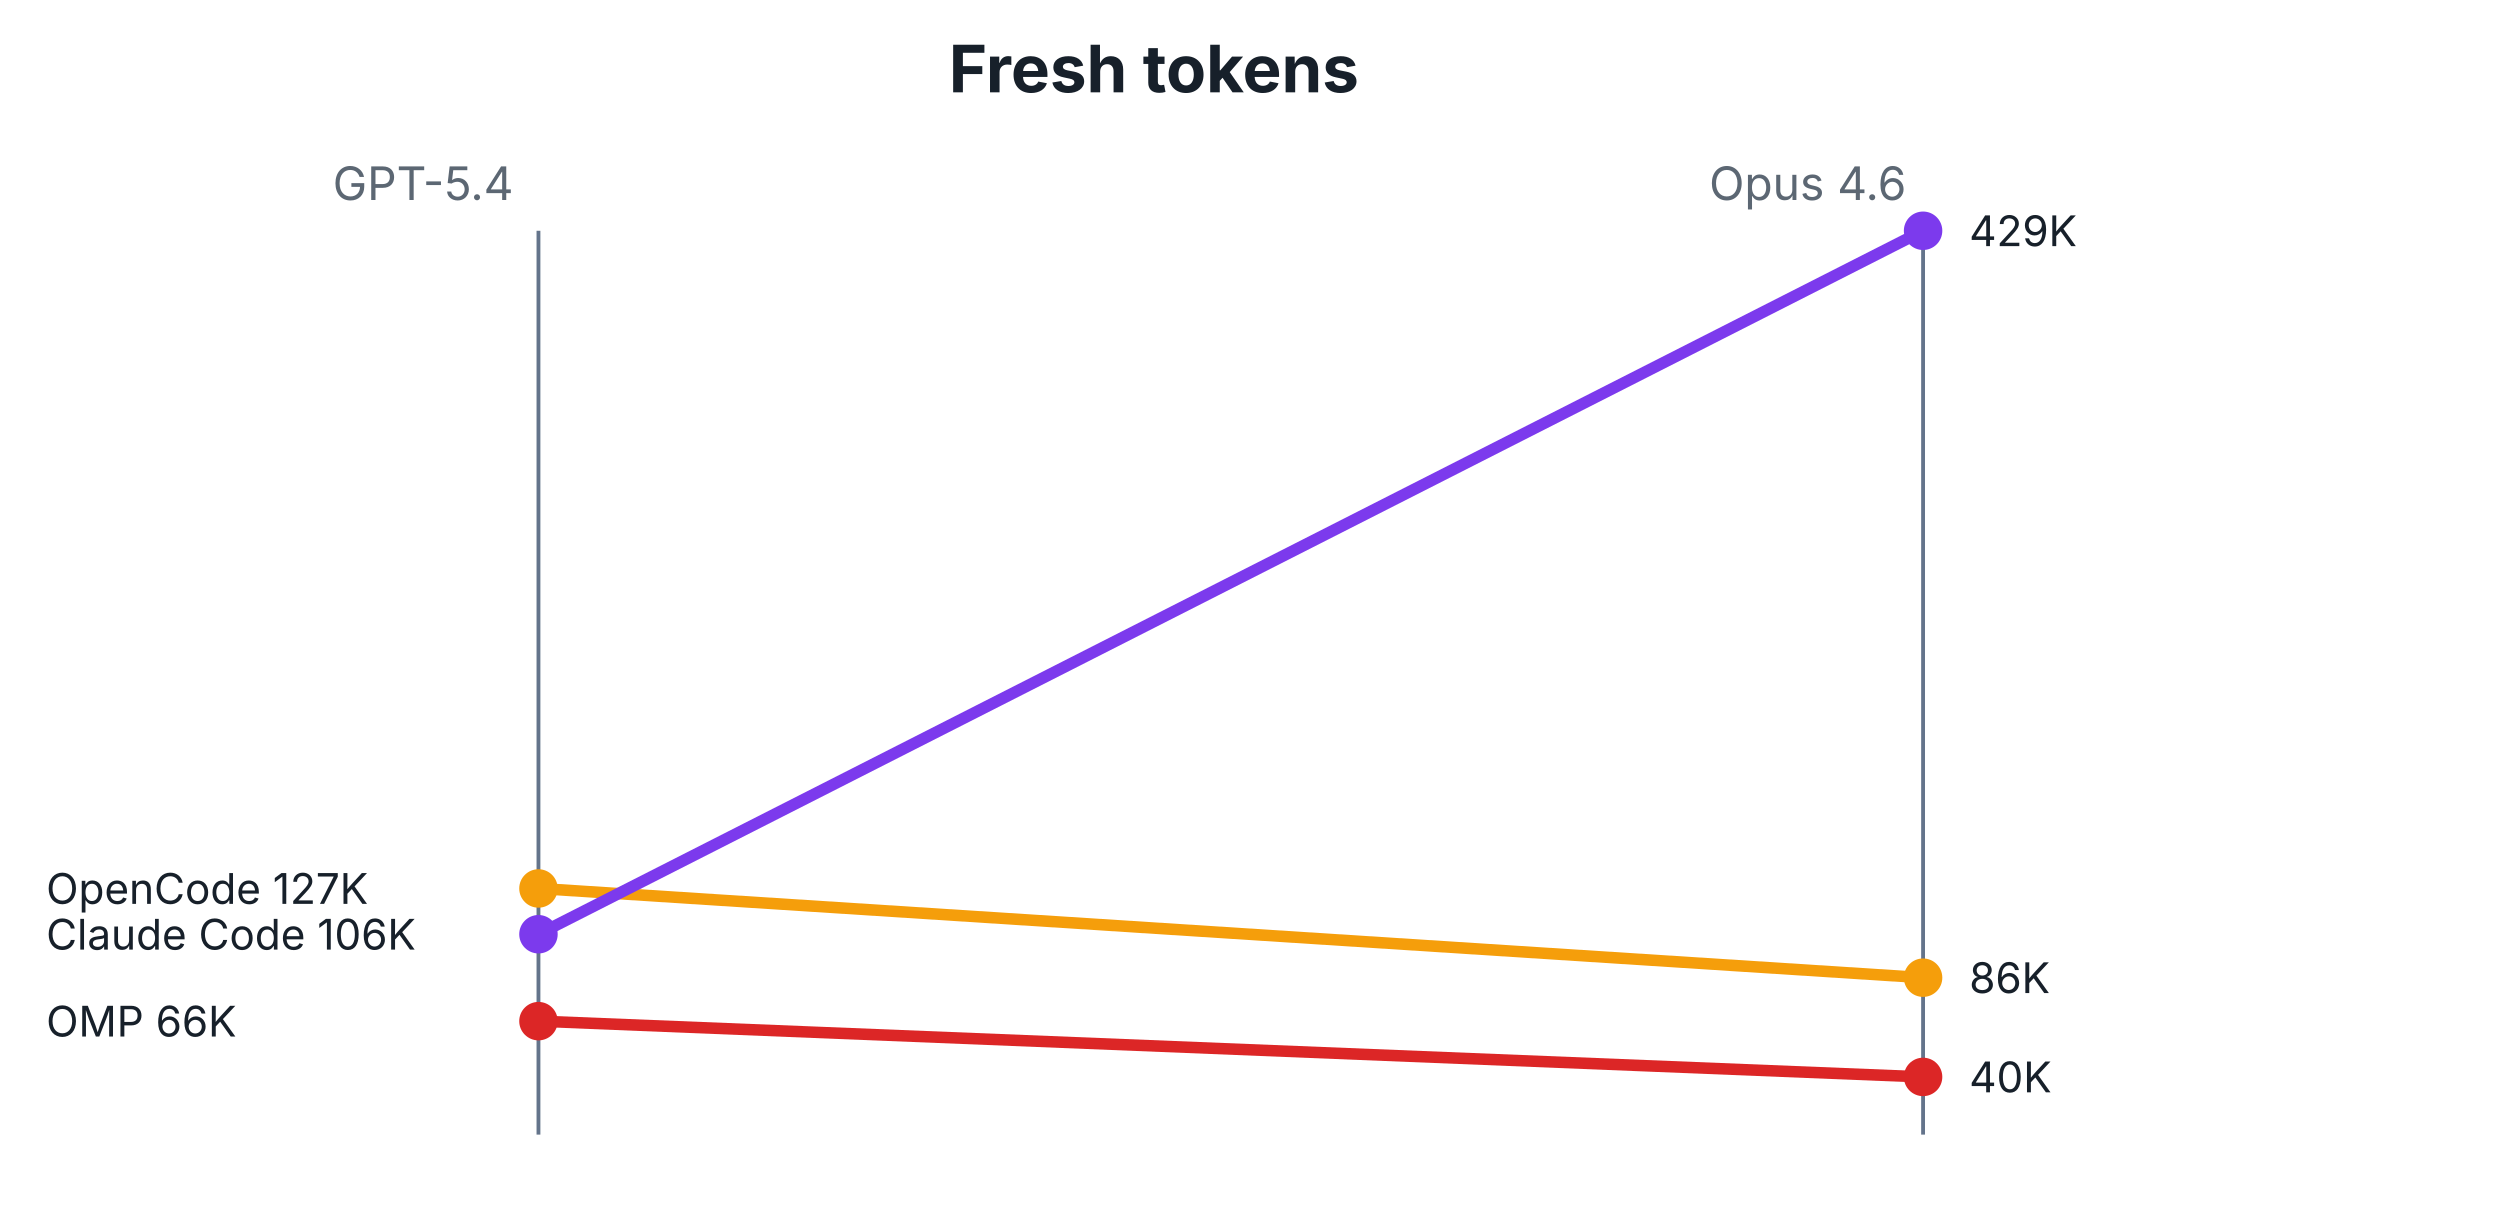
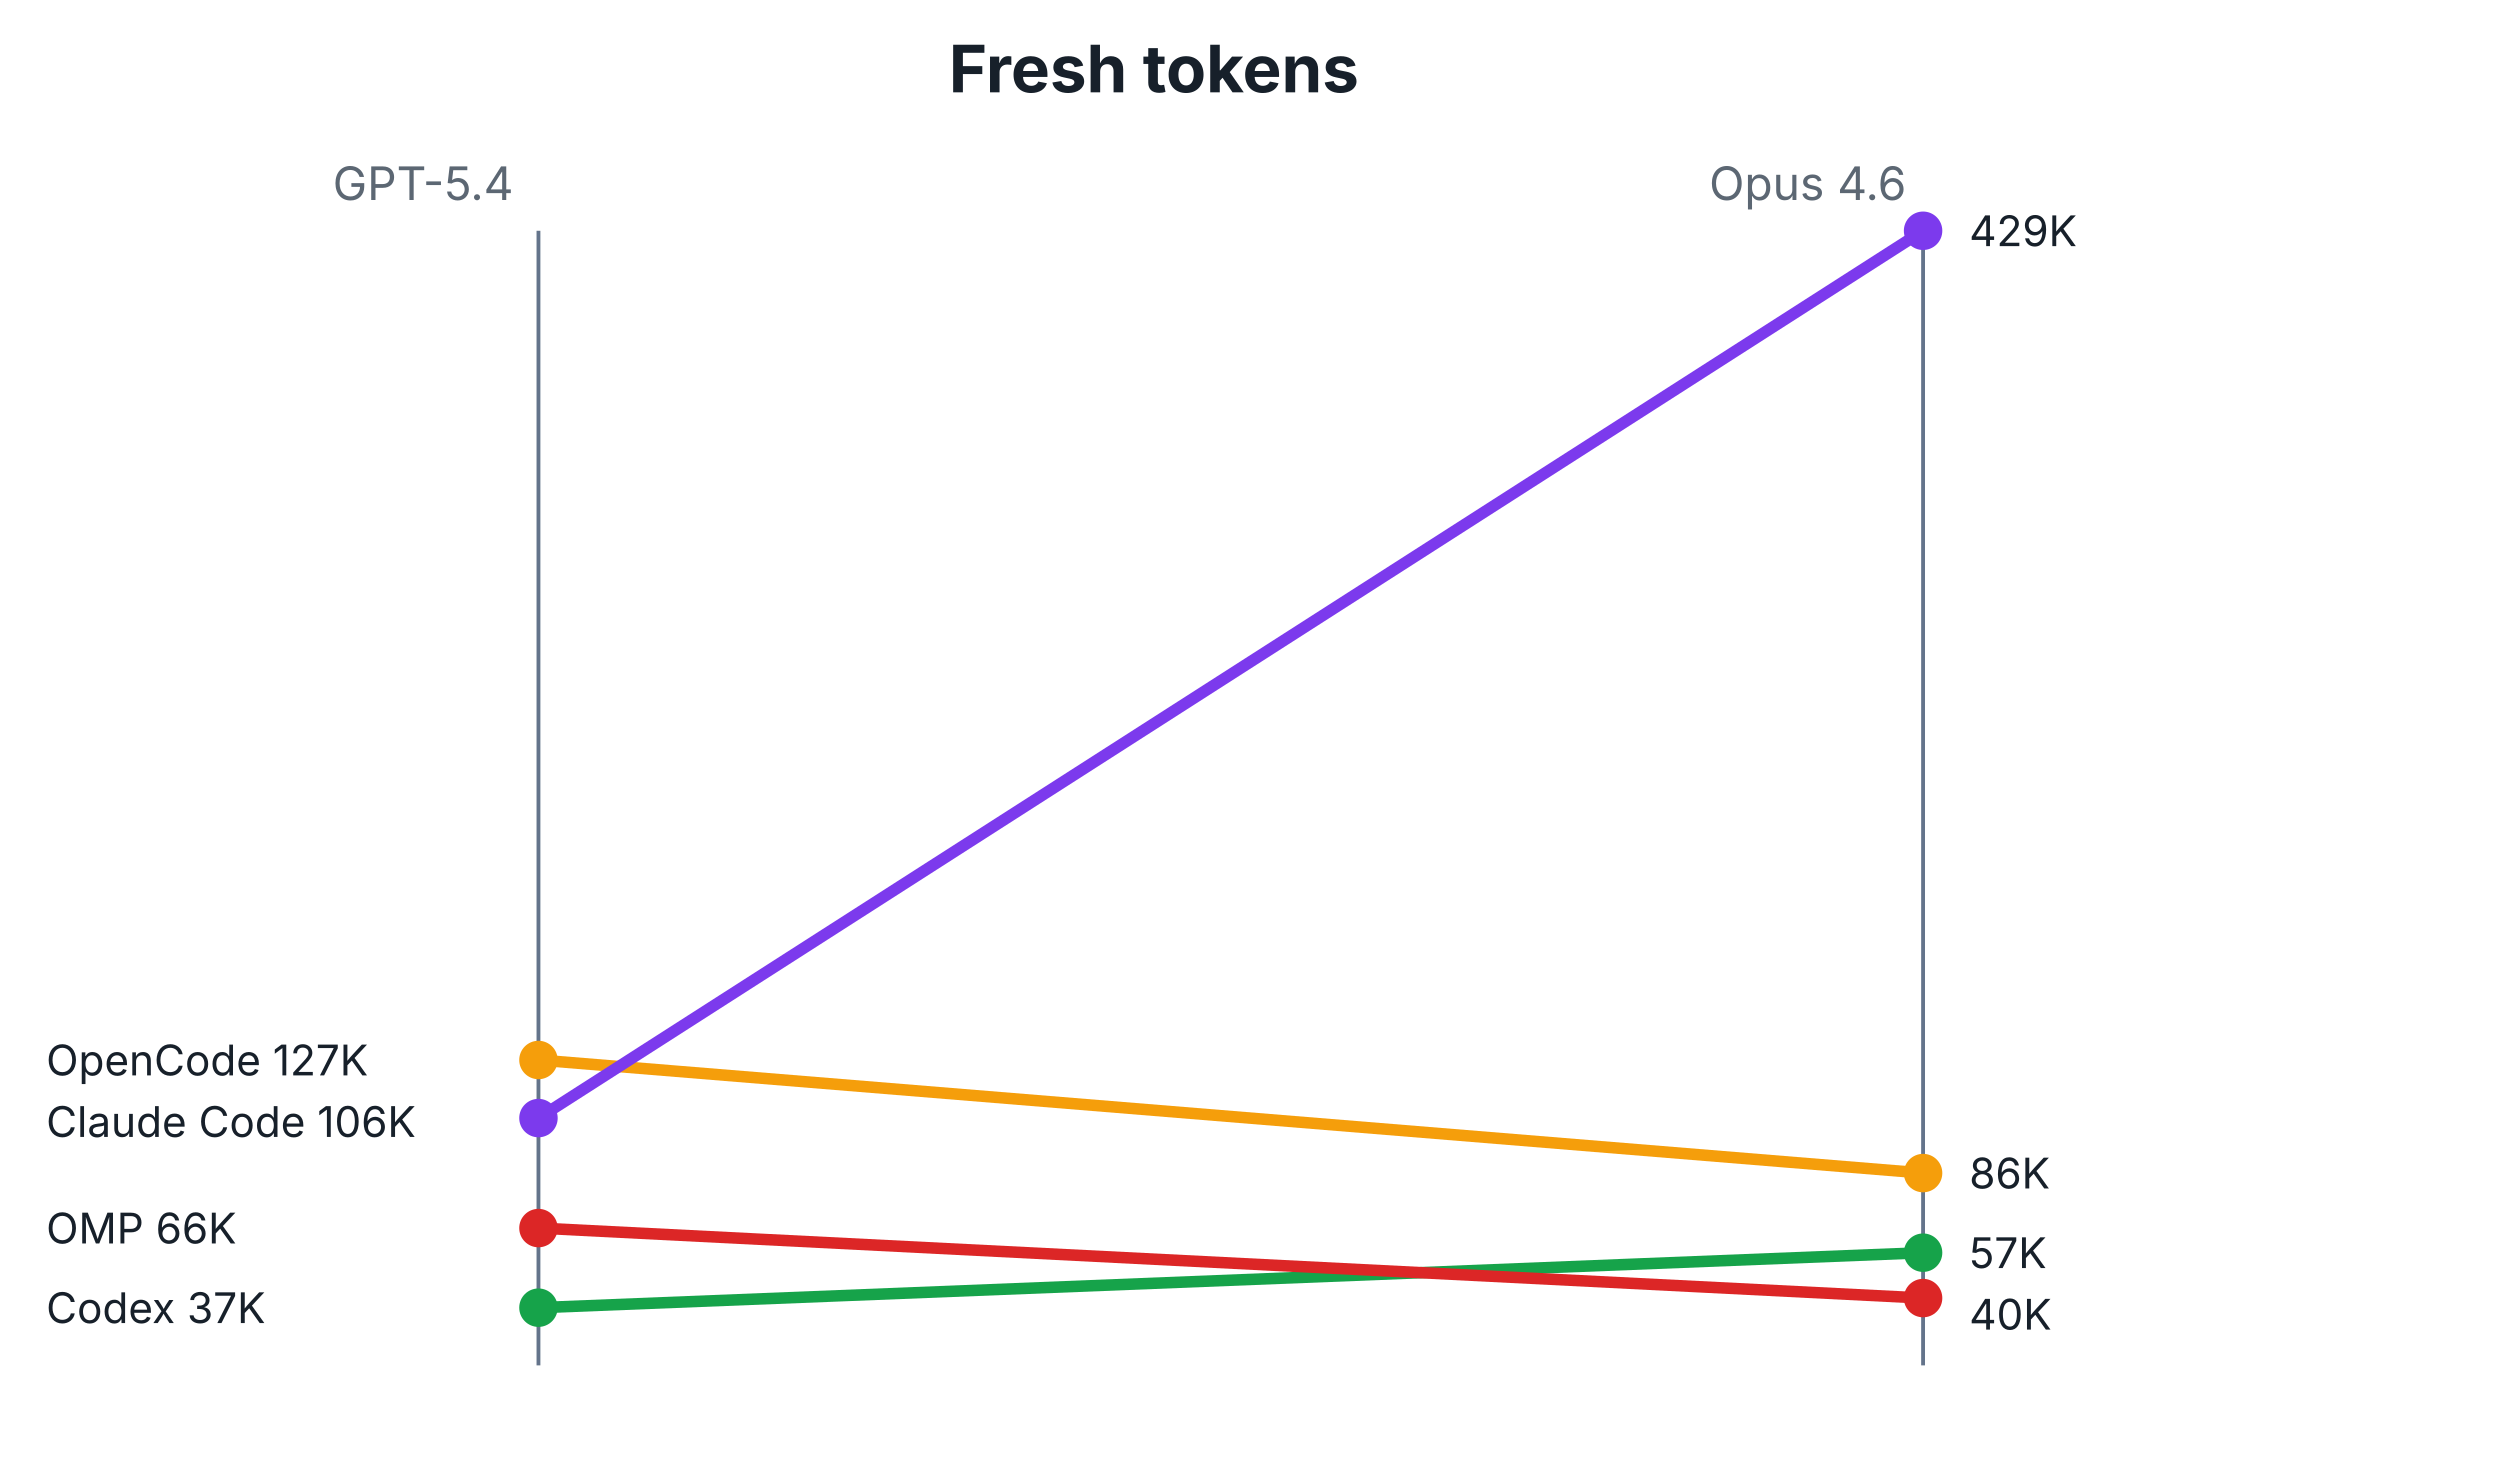
- <svg xmlns="http://www.w3.org/2000/svg" viewBox="0 0 650 320" role="img" aria-label="Fresh tokens">
+ <svg xmlns="http://www.w3.org/2000/svg" viewBox="0 0 650 380" role="img" aria-label="Fresh tokens">
  <style>
.axis { stroke: #64748b; stroke-width: 1; }
.gridline { stroke: #e2e8f0; stroke-width: 1; }
.svg-title { text-anchor: middle; font: 700 17px -apple-system, BlinkMacSystemFont, 'Segoe UI', sans-serif; fill: #17202a; }
.axis-label { text-anchor: middle; font: 12px -apple-system, BlinkMacSystemFont, 'Segoe UI', sans-serif; fill: #5c6773; }
.small-label { font: 11px -apple-system, BlinkMacSystemFont, 'Segoe UI', sans-serif; fill: #17202a; }
.tick { text-anchor: middle; font: 11px -apple-system, BlinkMacSystemFont, 'Segoe UI', sans-serif; fill: #5c6773; }
.right { text-anchor: end; }
.legend { font: 12px -apple-system, BlinkMacSystemFont, 'Segoe UI', sans-serif; fill: #5c6773; }
</style>
  <text x="300" y="24" class="svg-title">Fresh tokens</text>
  <text x="110" y="52" class="axis-label">GPT-5.4</text>
  <text x="470" y="52" class="axis-label">Opus 4.6</text>
-   <line x1="140" y1="60" x2="140" y2="295" class="axis" />
-   <line x1="500" y1="60" x2="500" y2="295" class="axis" />
-   <line x1="140" y1="265.5" x2="500" y2="280.0" stroke="#dc2626" stroke-width="3" />
-   <circle cx="140" cy="265.5" r="5" fill="#dc2626" />
-   <circle cx="500" cy="280.0" r="5" fill="#dc2626" />
-   <text x="12" y="269.5" class="small-label">OMP 66K</text>
-   <text x="512" y="284.0" class="small-label">40K</text>
-   <line x1="140" y1="231.0" x2="500" y2="254.2" stroke="#f59e0b" stroke-width="3" />
-   <circle cx="140" cy="231.0" r="5" fill="#f59e0b" />
-   <circle cx="500" cy="254.2" r="5" fill="#f59e0b" />
-   <text x="12" y="235.0" class="small-label">OpenCode 127K</text>
-   <text x="512" y="258.2" class="small-label">86K</text>
-   <line x1="140" y1="242.9" x2="500" y2="60.0" stroke="#7c3aed" stroke-width="3" />
-   <circle cx="140" cy="242.9" r="5" fill="#7c3aed" />
+   <line x1="140" y1="60" x2="140" y2="355" class="axis" />
+   <line x1="500" y1="60" x2="500" y2="355" class="axis" />
+   <line x1="140" y1="340.0" x2="500" y2="325.7" stroke="#16a34a" stroke-width="3" />
+   <circle cx="140" cy="340.0" r="5" fill="#16a34a" />
+   <circle cx="500" cy="325.7" r="5" fill="#16a34a" />
+   <text x="12" y="344.0" class="small-label">Codex 37K</text>
+   <text x="512" y="329.7" class="small-label">57K</text>
+   <line x1="140" y1="319.3" x2="500" y2="337.5" stroke="#dc2626" stroke-width="3" />
+   <circle cx="140" cy="319.3" r="5" fill="#dc2626" />
+   <circle cx="500" cy="337.5" r="5" fill="#dc2626" />
+   <text x="12" y="323.3" class="small-label">OMP 66K</text>
+   <text x="512" y="345.7" class="small-label">40K</text>
+   <line x1="140" y1="275.6" x2="500" y2="305.0" stroke="#f59e0b" stroke-width="3" />
+   <circle cx="140" cy="275.6" r="5" fill="#f59e0b" />
+   <circle cx="500" cy="305.0" r="5" fill="#f59e0b" />
+   <text x="12" y="279.6" class="small-label">OpenCode 127K</text>
+   <text x="512" y="309.0" class="small-label">86K</text>
+   <line x1="140" y1="290.7" x2="500" y2="60.0" stroke="#7c3aed" stroke-width="3" />
+   <circle cx="140" cy="290.7" r="5" fill="#7c3aed" />
  <circle cx="500" cy="60.0" r="5" fill="#7c3aed" />
-   <text x="12" y="246.9" class="small-label">Claude Code 106K</text>
+   <text x="12" y="295.6" class="small-label">Claude Code 106K</text>
  <text x="512" y="64.0" class="small-label">429K</text>
</svg>
